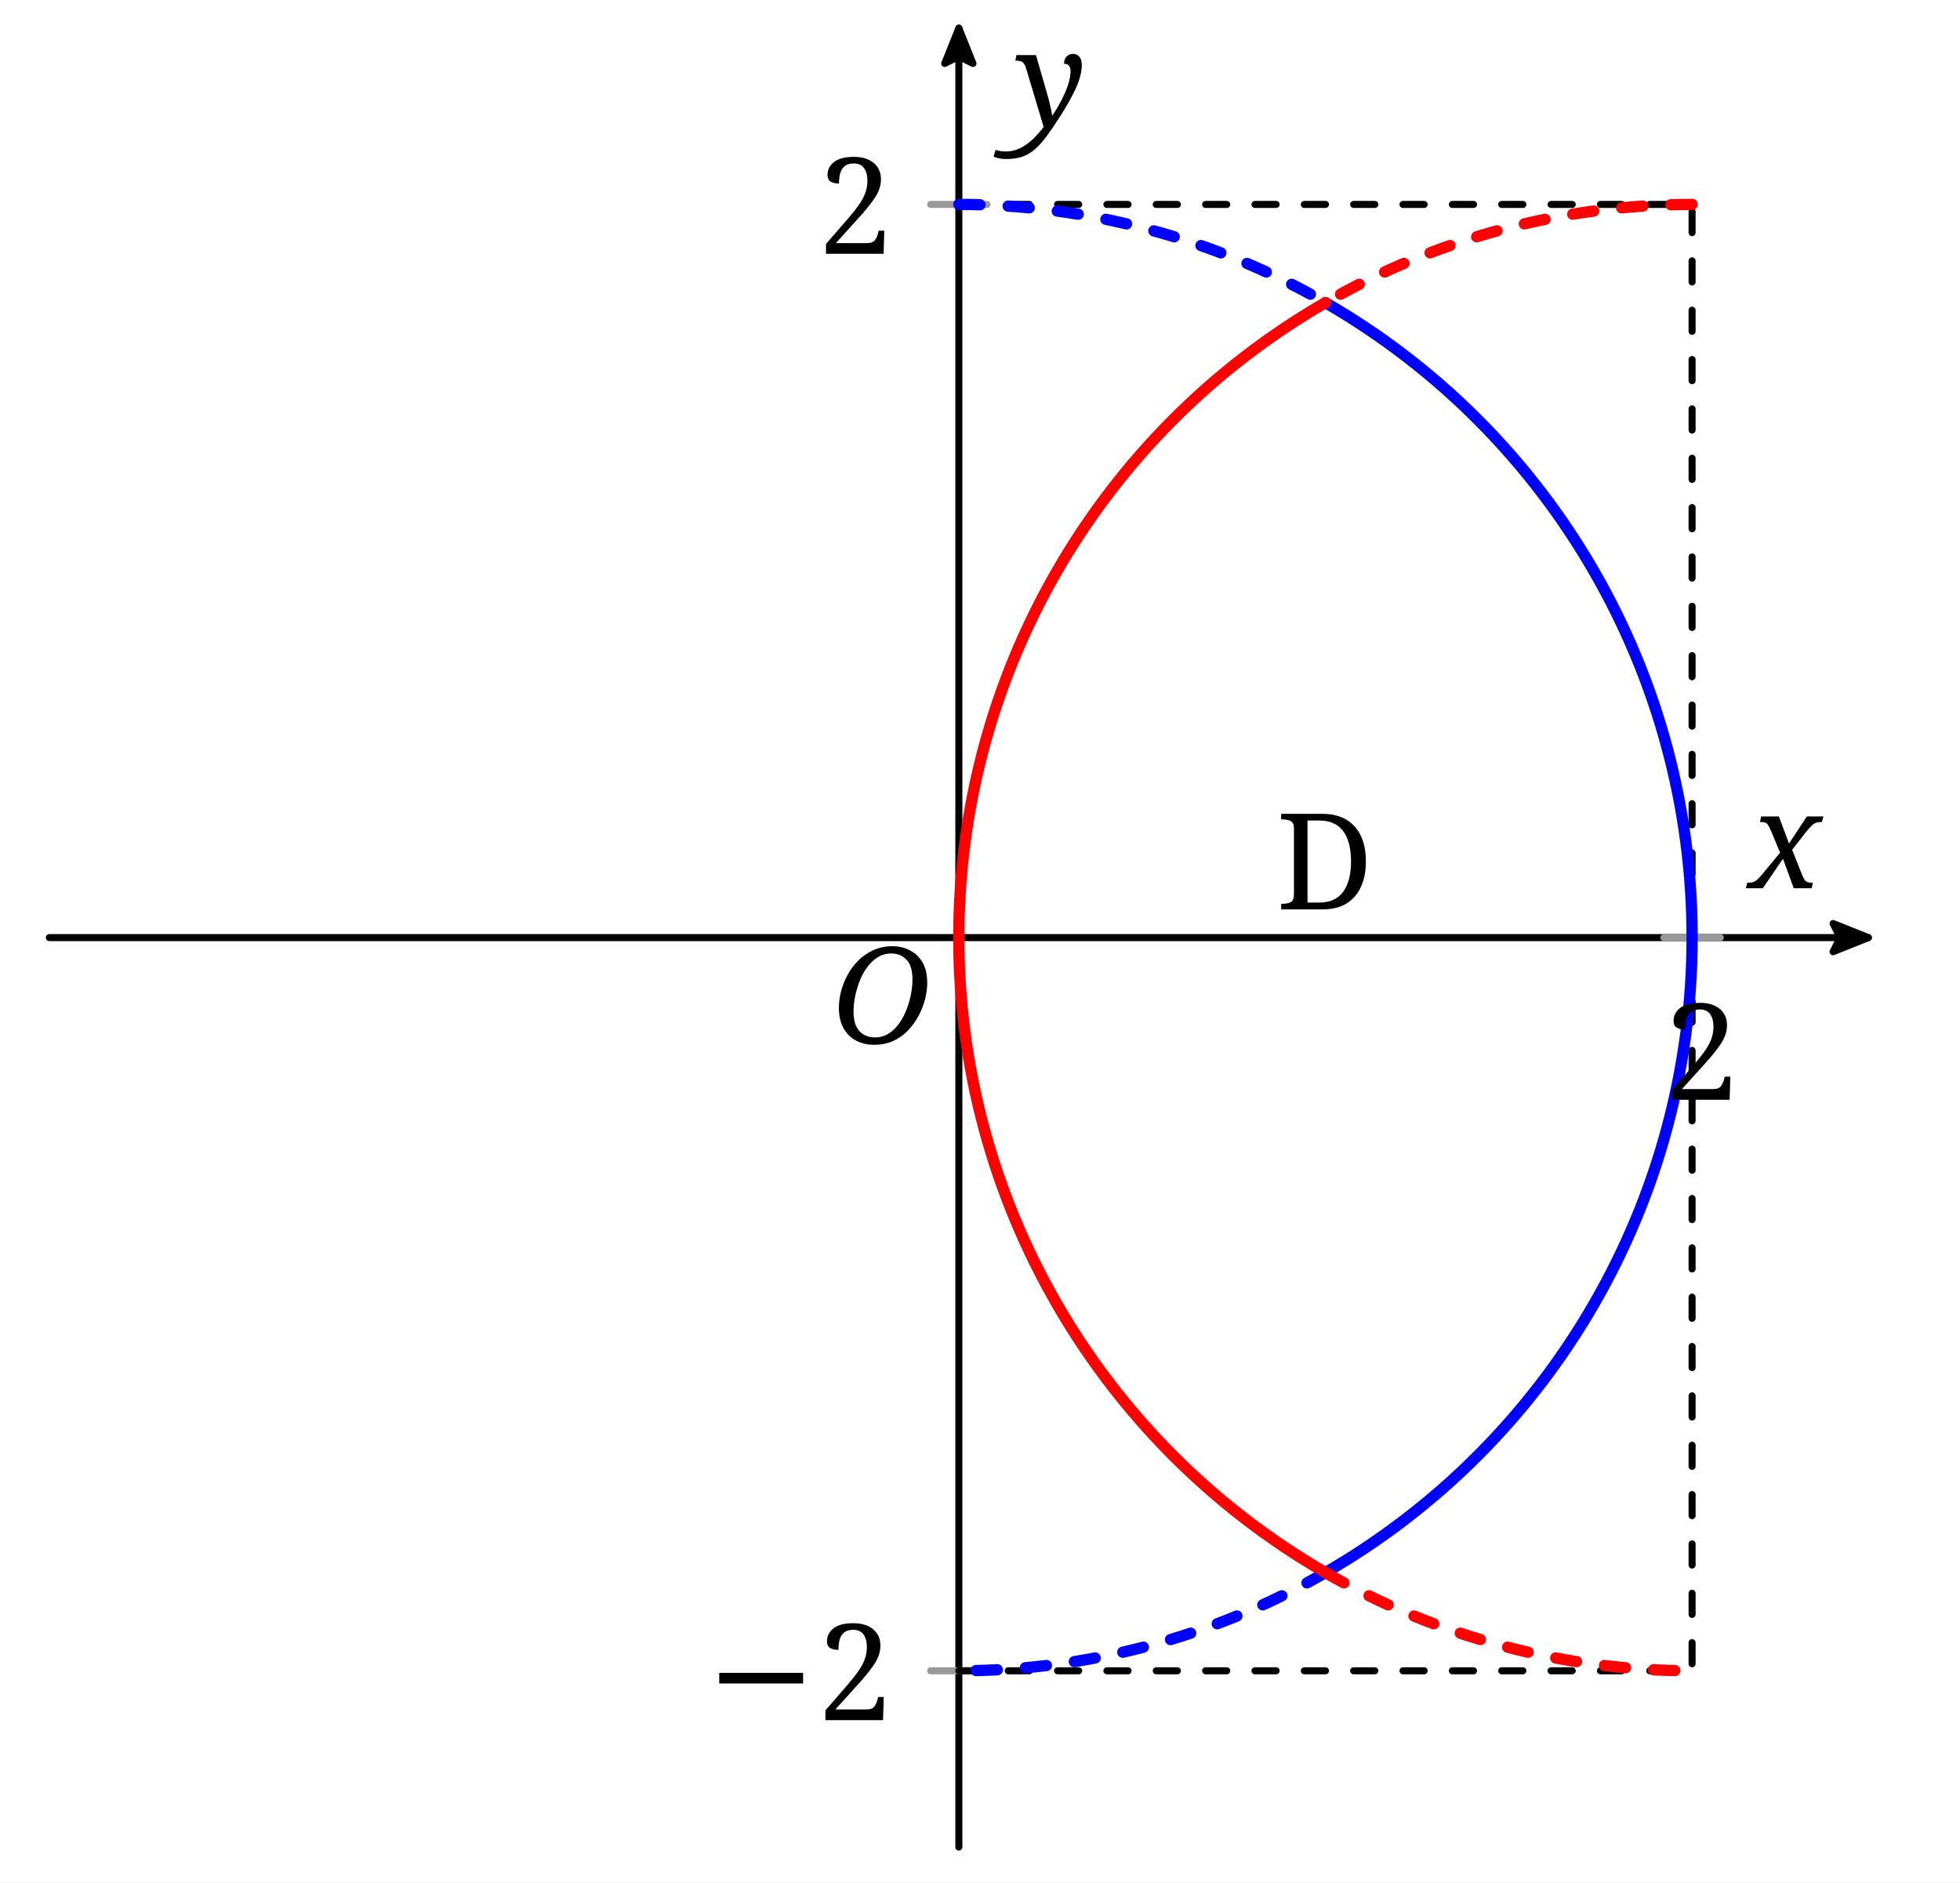
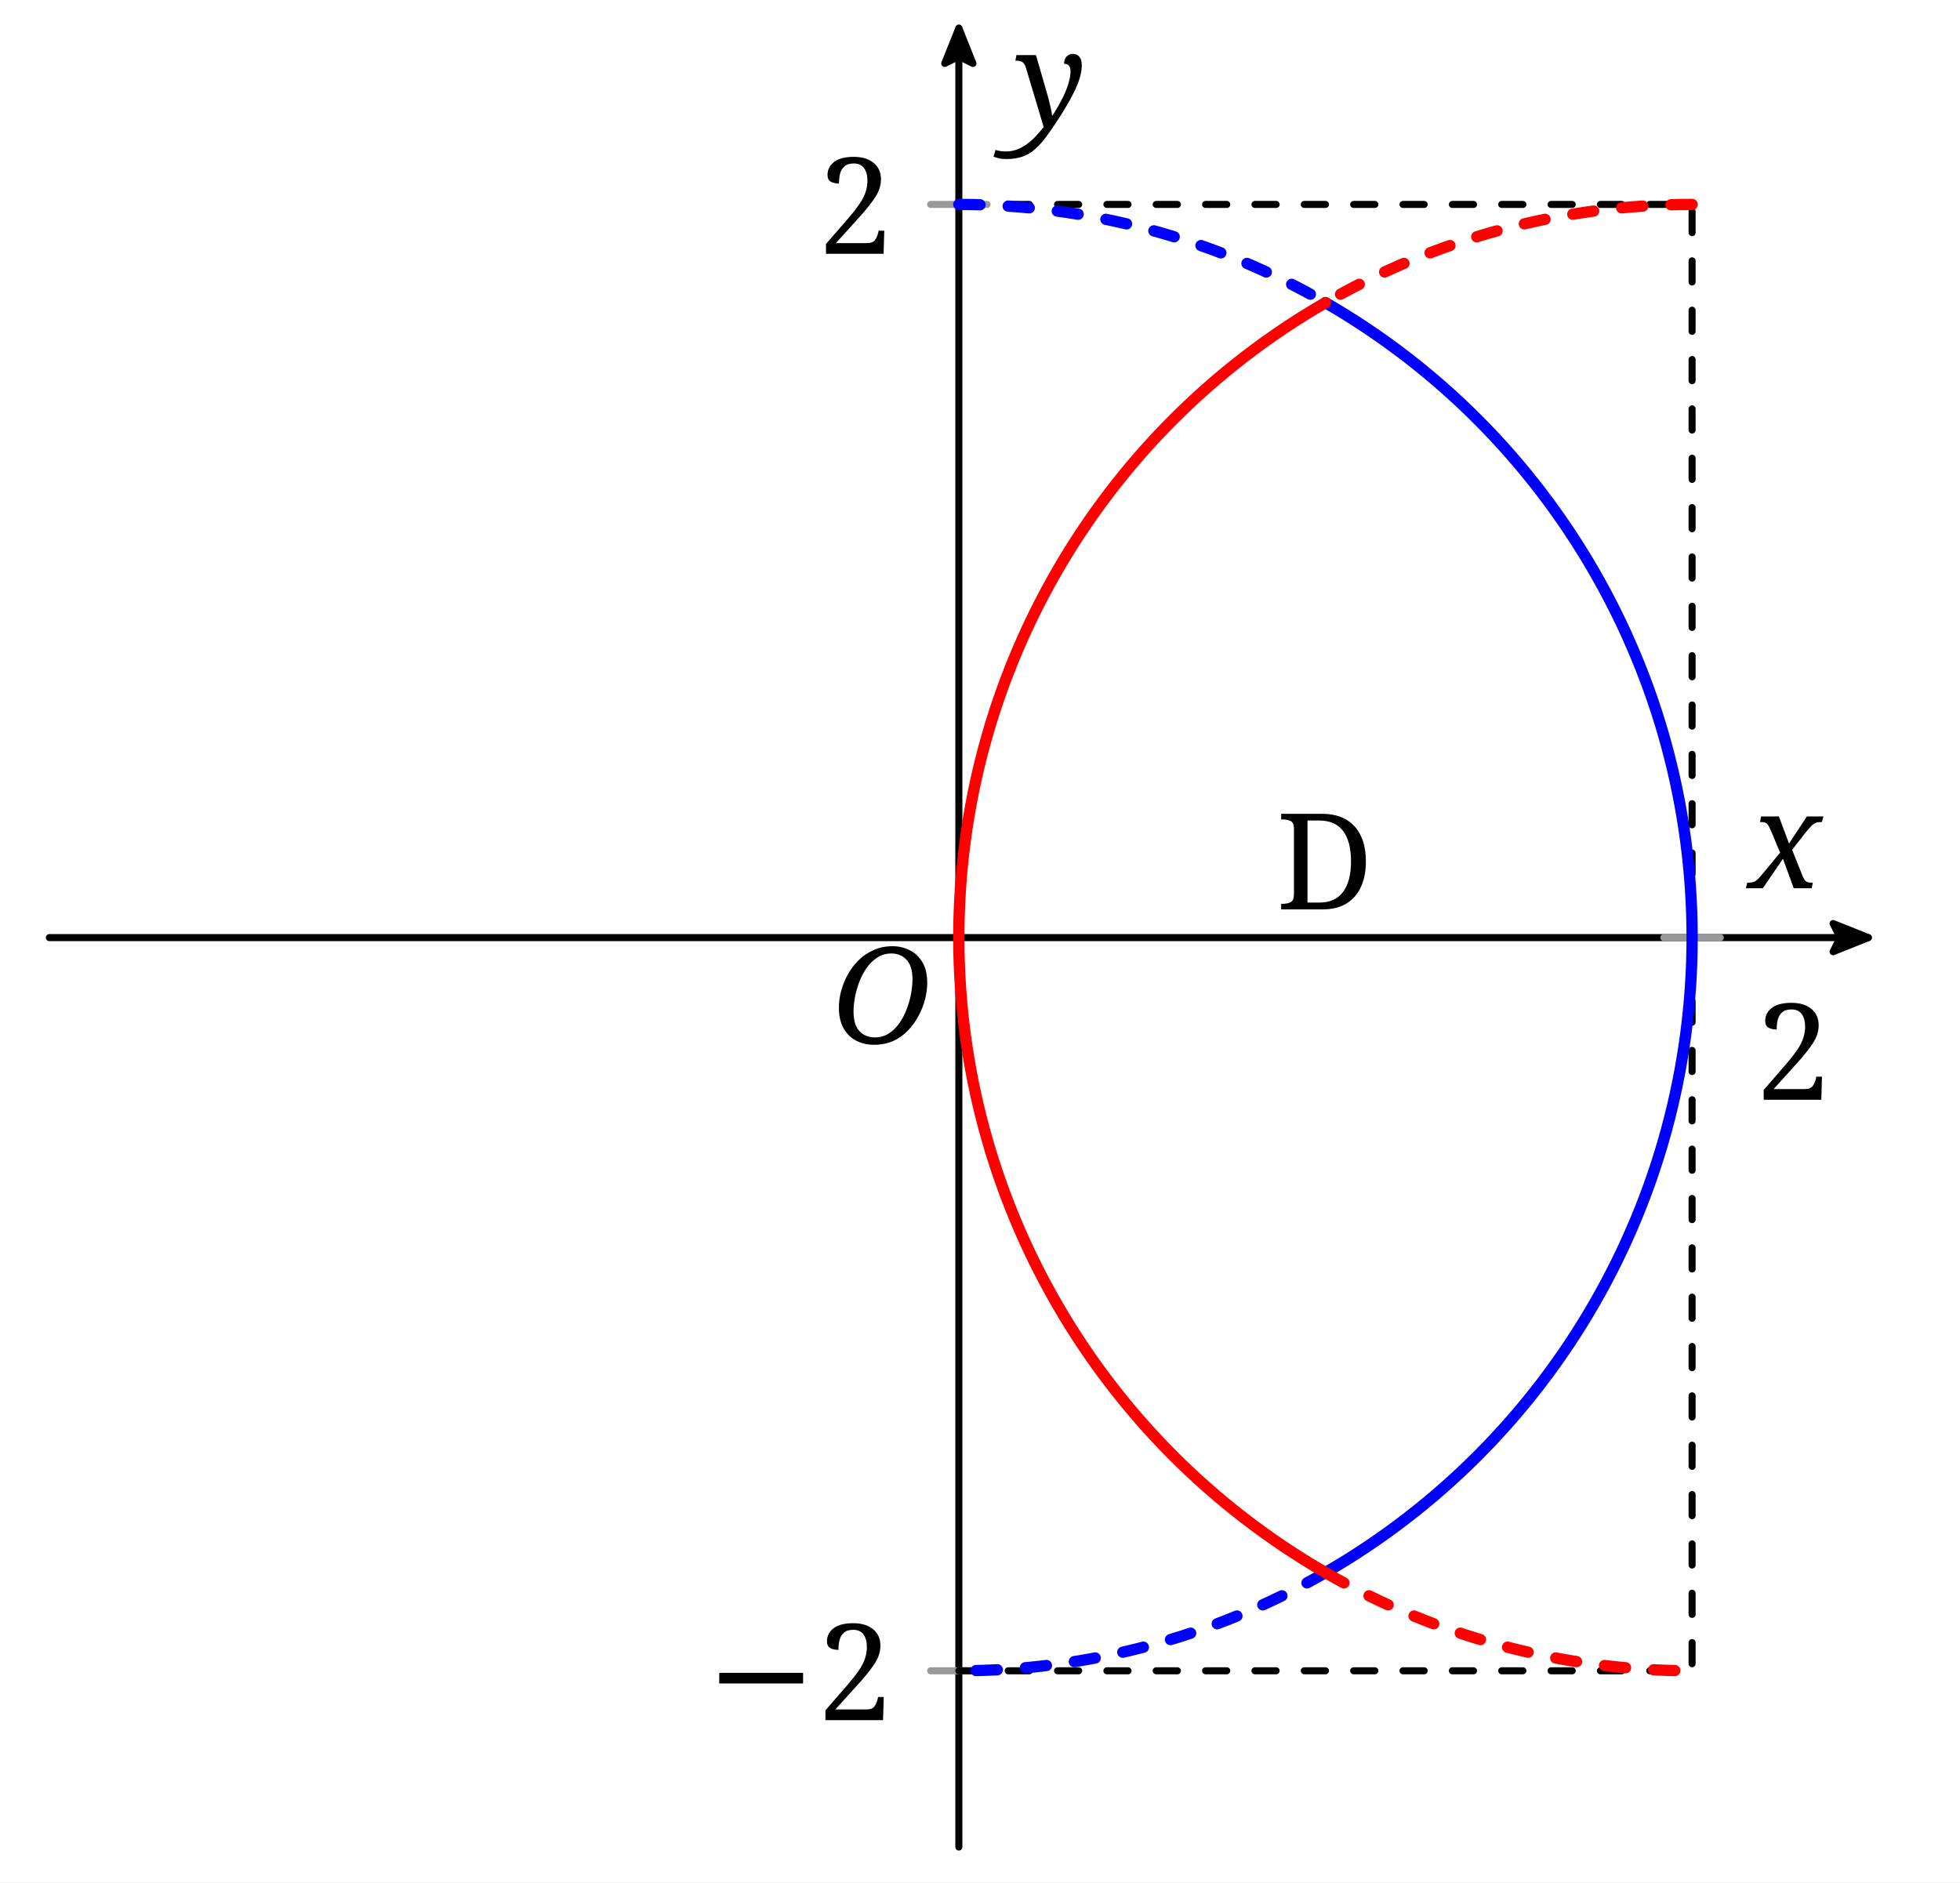
<svg xmlns="http://www.w3.org/2000/svg" viewBox="400 1038 278 267" role="img">
  <rect x="400" y="1038" width="278" height="267" fill="white" />
  <g fill="none" stroke-linecap="round" stroke-linejoin="round">
    <g stroke="black" stroke-width="1">
      <path d="M407 1171H665M536 1300V1042" />
      <path fill="black" d="M665 1171l-5 -2 1 2 -1 2zM536 1042l-2 5 2 -1 2 1z" />
      <path stroke="#999" d="M636 1171h8M532 1067h8M532 1275h8" />
      <path stroke-dasharray="3 4" d="M536 1067H640V1275H536" />
    </g>
    <g stroke="blue" stroke-width="1.6">
      <path d="M588 1080.93A104 104 0 0 1 588 1261.07" />
      <path stroke-dasharray="3 4" d="M536 1067A104 104 0 0 1 588 1080.93M588 1261.07A104 104 0 0 1 536 1275" />
    </g>
    <g stroke="red" stroke-width="1.6">
      <path d="M588 1080.93A104 104 0 0 0 588 1261.07" />
      <path stroke-dasharray="3 4" d="M640 1067A104 104 0 0 0 588 1080.93M588 1261.07A104 104 0 0 0 640 1275" />
    </g>
    <g stroke="none" fill="black" font-family="serif" font-size="19">
      <text x="516" y="1074">2</text>
      <text x="500" y="1282">−2</text>
-       <text x="636" y="1194">2</text>
+       <text x="649" y="1194">2</text>
      <text x="518" y="1186" font-style="italic">O</text>
      <text x="581" y="1167">D</text>
      <text x="648" y="1164" font-style="italic">x</text>
      <text x="544" y="1056" font-style="italic">y</text>
    </g>
  </g>
</svg>
